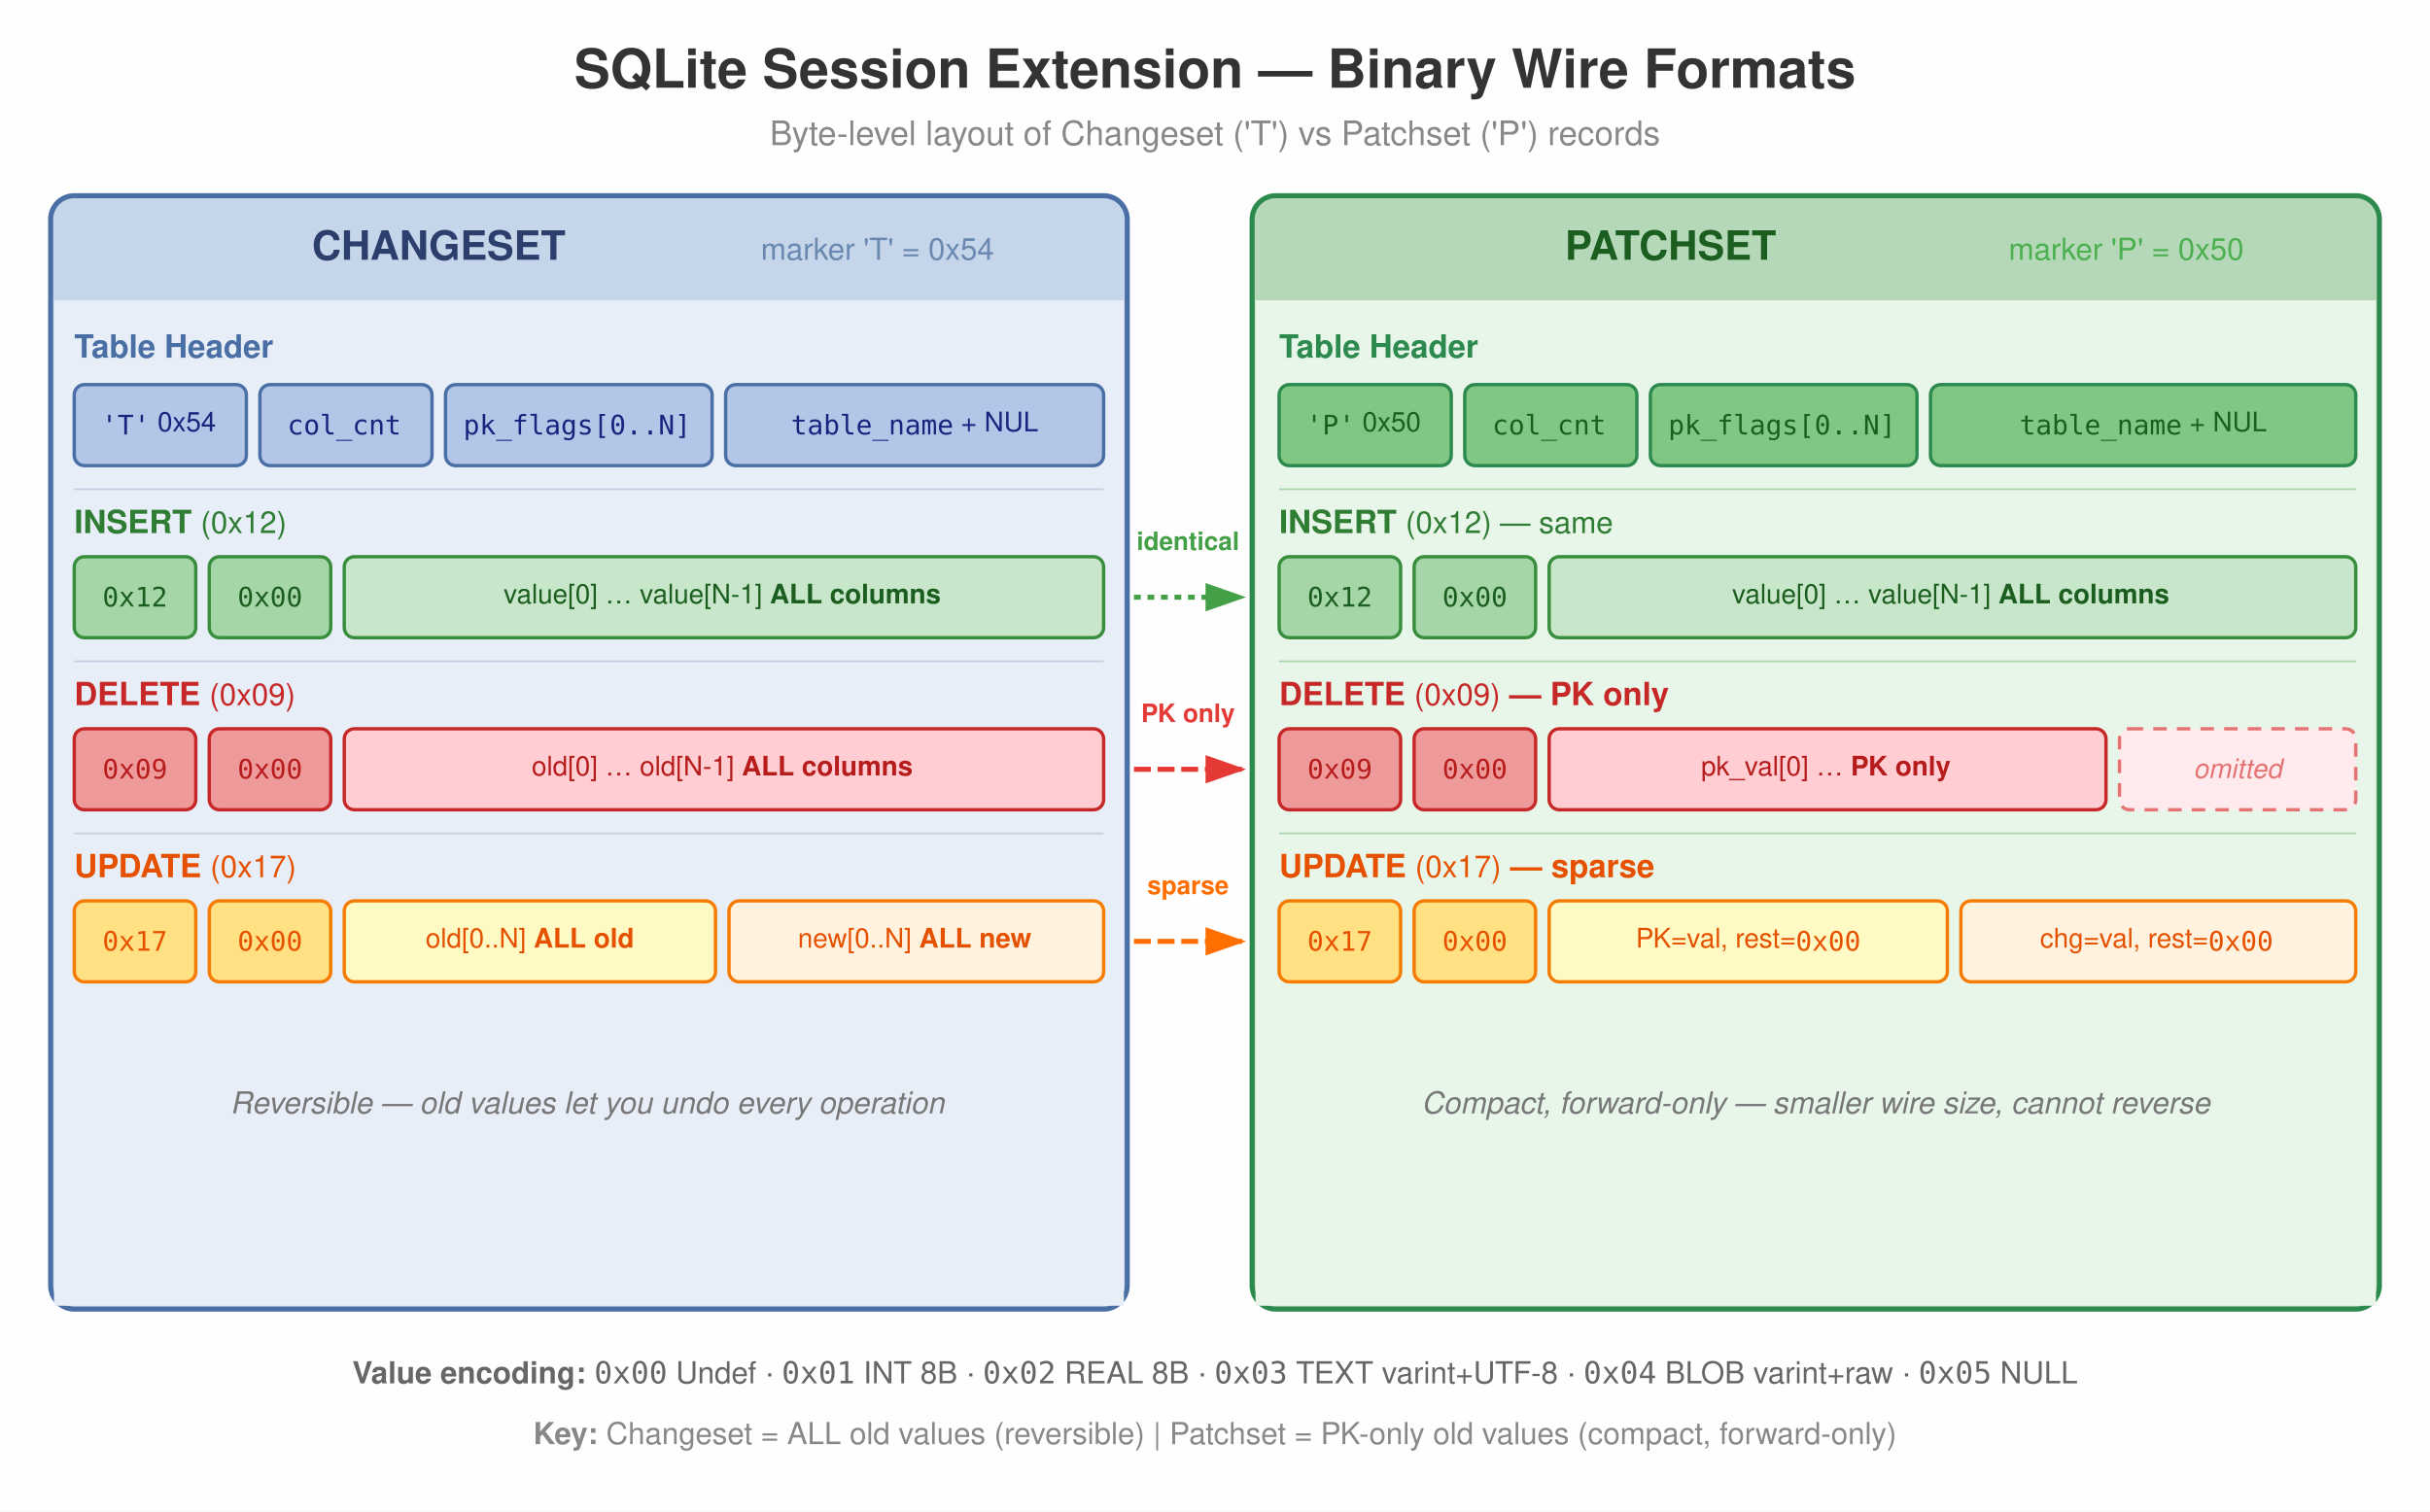
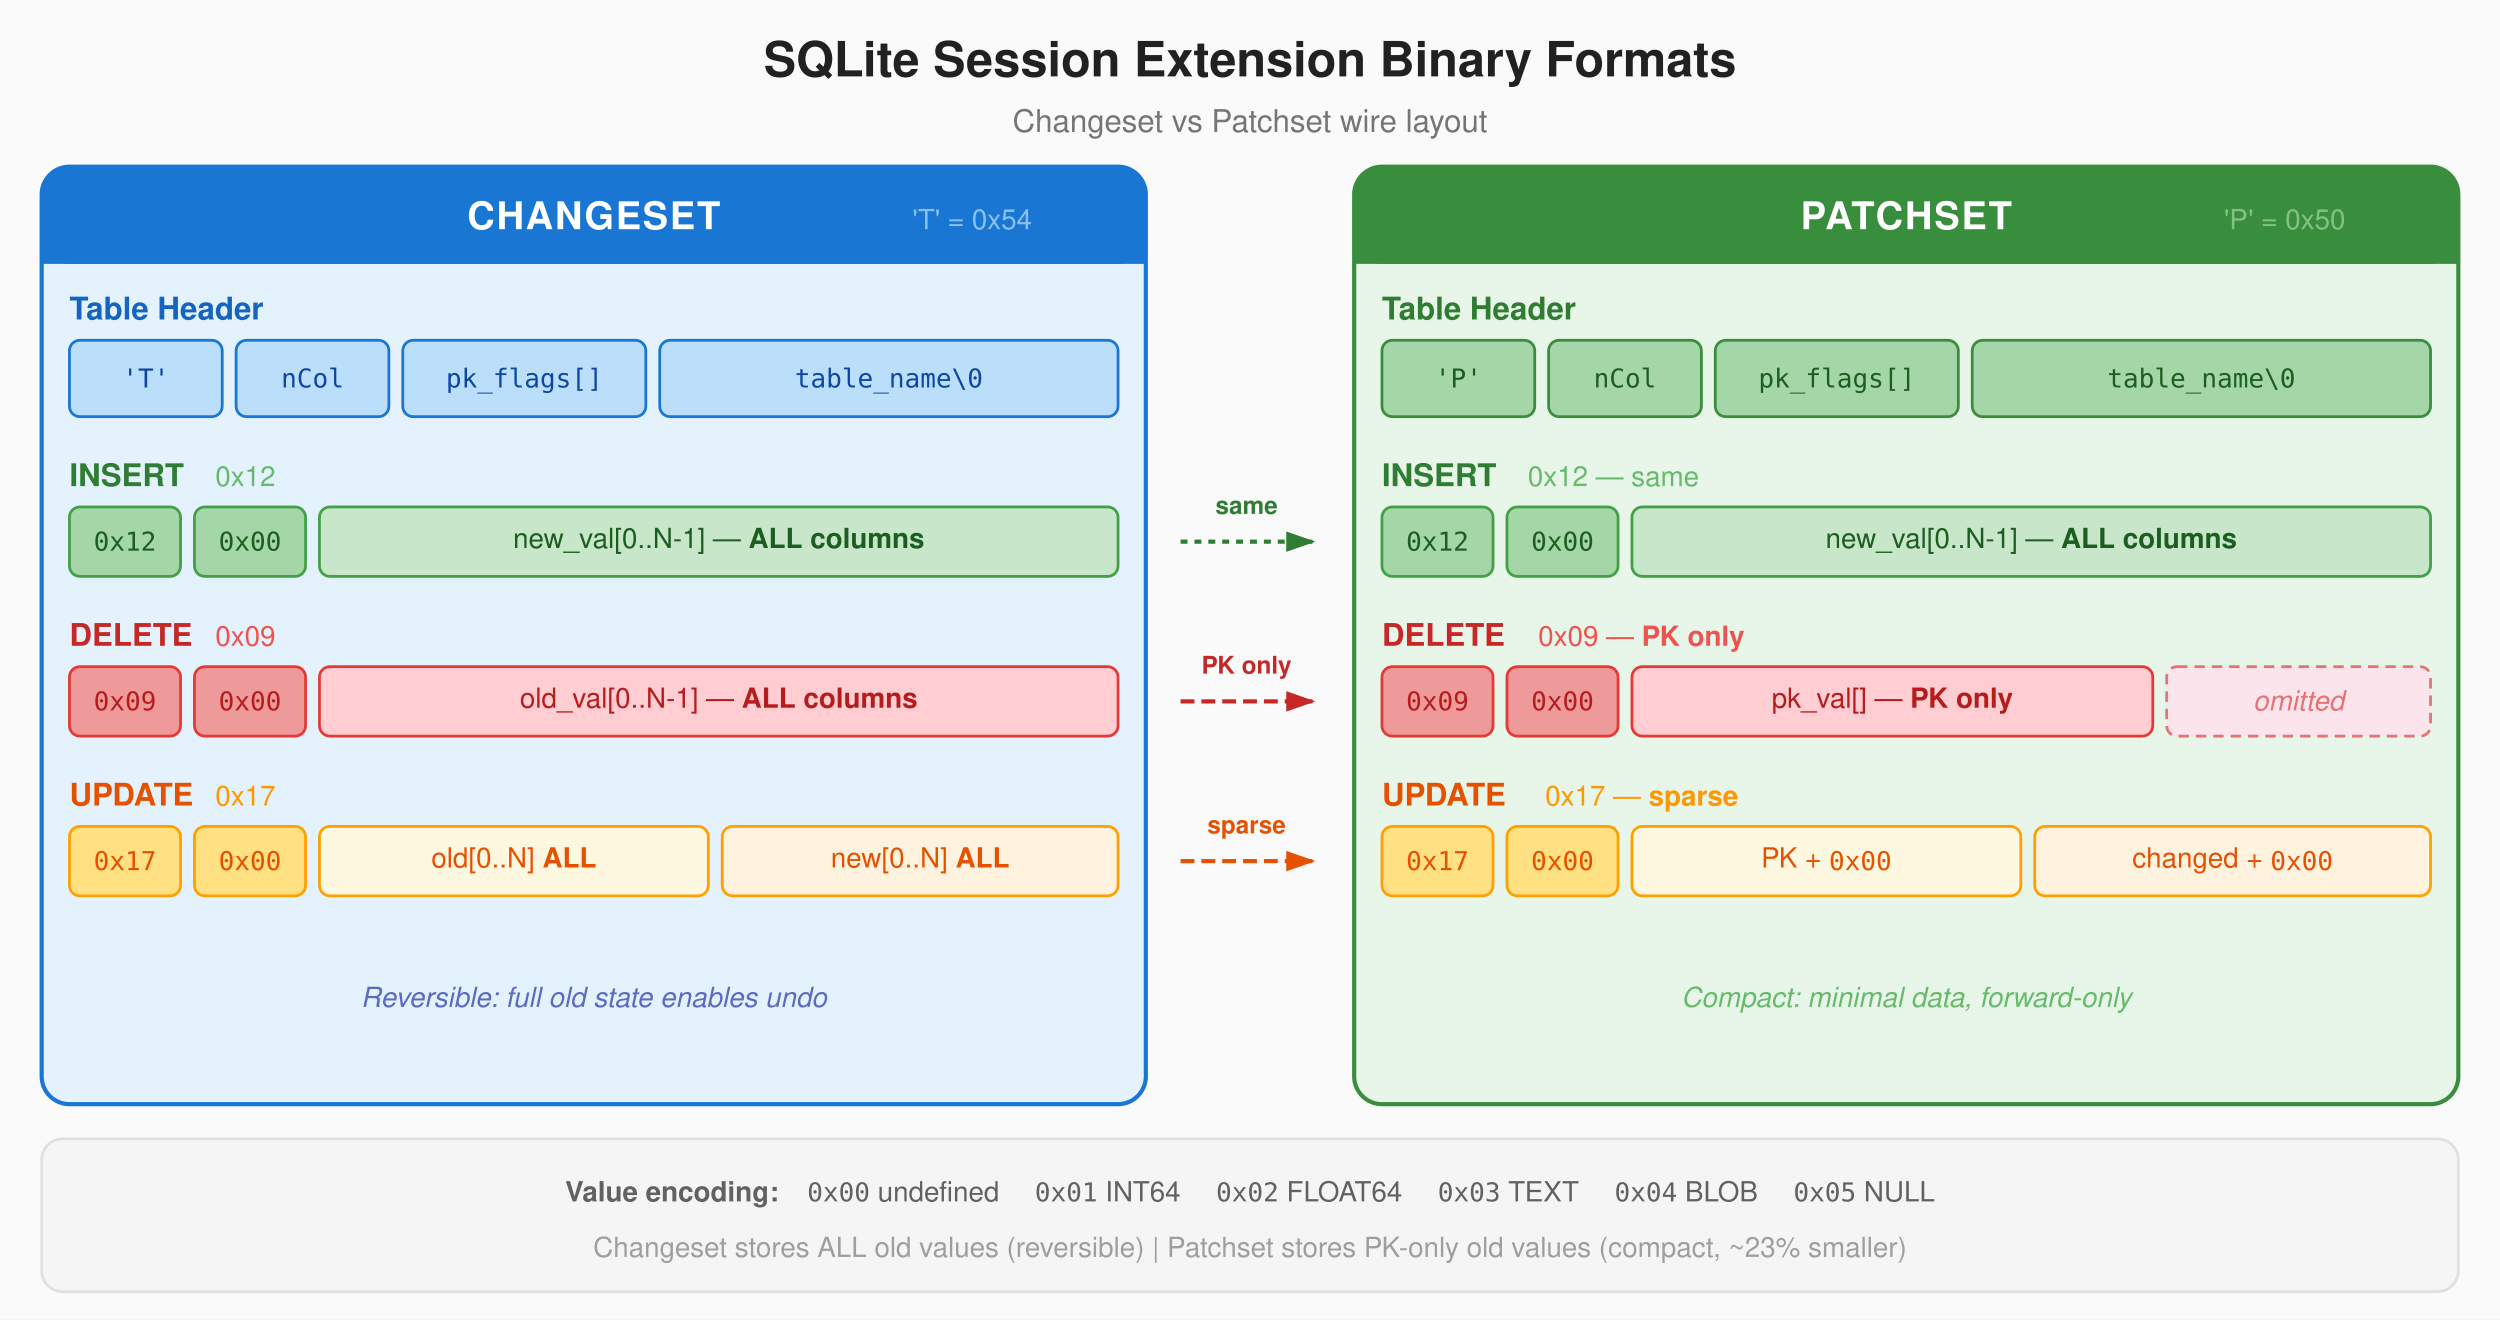
- <svg xmlns="http://www.w3.org/2000/svg" viewBox="0 0 720 448" width="720" height="448">
+ <svg xmlns="http://www.w3.org/2000/svg" viewBox="0 0 720 380" width="720" height="380">
  <defs>
-     <marker id="ag" viewBox="0 0 10 7" refX="9" refY="3.5" markerWidth="8" markerHeight="6" orient="auto">
-       <polygon points="0,0 10,3.5 0,7" fill="#43A047" />
+     <marker id="arrow-green" viewBox="0 0 10 7" refX="9" refY="3.5" markerWidth="7" markerHeight="5" orient="auto">
+       <polygon points="0,0 10,3.5 0,7" fill="#2e7d32" />
    </marker>
-     <marker id="ar" viewBox="0 0 10 7" refX="9" refY="3.5" markerWidth="8" markerHeight="6" orient="auto">
-       <polygon points="0,0 10,3.5 0,7" fill="#E53935" />
+     <marker id="arrow-red" viewBox="0 0 10 7" refX="9" refY="3.5" markerWidth="7" markerHeight="5" orient="auto">
+       <polygon points="0,0 10,3.5 0,7" fill="#c62828" />
    </marker>
-     <marker id="ao" viewBox="0 0 10 7" refX="9" refY="3.5" markerWidth="8" markerHeight="6" orient="auto">
-       <polygon points="0,0 10,3.5 0,7" fill="#FF6F00" />
+     <marker id="arrow-orange" viewBox="0 0 10 7" refX="9" refY="3.5" markerWidth="7" markerHeight="5" orient="auto">
+       <polygon points="0,0 10,3.5 0,7" fill="#e65100" />
    </marker>
+     <clipPath id="clip-left">
+       <rect x="12" y="48" width="318" height="270" rx="8" />
+     </clipPath>
+     <clipPath id="clip-right">
+       <rect x="390" y="48" width="318" height="270" rx="8" />
+     </clipPath>
  </defs>
  <style>
-     text{font-family:system-ui,-apple-system,'Segoe UI',Helvetica,Arial,sans-serif}
-     .m{font-family:'JetBrains Mono','Fira Code','Cascadia Code','SF Mono',Menlo,Consolas,monospace}
+     text { font-family: system-ui, -apple-system, 'Segoe UI', Helvetica, Arial, sans-serif; }
+     .mono { font-family: 'SF Mono', 'JetBrains Mono', 'Fira Code', Consolas, monospace; font-size: 7.5px; }
+     .label { font-size: 8px; }
+     .section-title { font-size: 9px; font-weight: 600; }
+     .panel-title { font-size: 11px; font-weight: 700; letter-spacing: 0.5px; }
+     .marker-text { font-size: 8px; opacity: 0.7; }
  </style>
-   <rect width="720" height="448" fill="#fefefe" />
-   <text x="360" y="26" text-anchor="middle" font-size="16" font-weight="700" fill="#333">SQLite Session Extension — Binary Wire Formats</text>
-   <text x="360" y="43" text-anchor="middle" font-size="10" fill="#888">Byte-level layout of Changeset ('T') vs Patchset ('P') records</text>
-   <rect x="15" y="58" width="319" height="330" rx="7" fill="#c5d5ea" stroke="#4a6fa5" stroke-width="1.5" />
-   <rect x="16" y="89" width="317" height="298" fill="#e8eef7" />
-   <text x="130" y="77" text-anchor="middle" font-size="12" font-weight="700" fill="#2c3e6b">CHANGESET</text>
-   <text x="260" y="77" text-anchor="middle" font-size="9" fill="#6a89b0">marker 'T' = 0x54</text>
-   <text x="22" y="106" font-size="9.5" font-weight="600" fill="#4a6fa5">Table Header</text>
-   <rect x="22" y="114" width="51" height="24" rx="3" fill="#b3c6e7" stroke="#4a6fa5" stroke-width="1" />
-   <text x="47" y="126" text-anchor="middle" dominant-baseline="central" font-size="8" fill="#1a237e">
-     <tspan class="m">'T'</tspan> 0x54</text>
-   <rect x="77" y="114" width="51" height="24" rx="3" fill="#b3c6e7" stroke="#4a6fa5" stroke-width="1" />
-   <text x="102" y="126" text-anchor="middle" dominant-baseline="central" font-size="8" fill="#1a237e" class="m">col_cnt</text>
-   <rect x="132" y="114" width="79" height="24" rx="3" fill="#b3c6e7" stroke="#4a6fa5" stroke-width="1" />
-   <text x="171" y="126" text-anchor="middle" dominant-baseline="central" font-size="8" fill="#1a237e" class="m">pk_flags[0..N]</text>
-   <rect x="215" y="114" width="112" height="24" rx="3" fill="#b3c6e7" stroke="#4a6fa5" stroke-width="1" />
-   <text x="271" y="126" text-anchor="middle" dominant-baseline="central" font-size="8" fill="#1a237e">
-     <tspan class="m">table_name</tspan> + NUL</text>
-   <line x1="22" y1="145" x2="327" y2="145" stroke="#c0cee0" stroke-width="0.5" />
-   <text x="22" y="158" font-size="9.5" font-weight="700" fill="#2e7d32">INSERT <tspan font-weight="400" font-size="9">(0x12)</tspan>
+   <rect width="720" height="380" fill="#fafafa" />
+   <text x="360" y="22" text-anchor="middle" font-size="14" font-weight="700" fill="#212121">SQLite Session Extension Binary Formats</text>
+   <text x="360" y="38" text-anchor="middle" font-size="9" fill="#757575">Changeset vs Patchset wire layout</text>
+   <g>
+     <rect x="12" y="48" width="318" height="270" rx="8" fill="#e3f2fd" stroke="#1976d2" stroke-width="1.2" />
+     <rect x="12" y="48" width="318" height="28" rx="8" fill="#1976d2" clip-path="url(#clip-left)" />
+     <rect x="12" y="68" width="318" height="8" fill="#1976d2" />
+     <text x="171" y="66" text-anchor="middle" class="panel-title" fill="#fff">CHANGESET</text>
+     <text x="280" y="66" text-anchor="middle" class="marker-text" fill="#bbdefb">'T' = 0x54</text>
+     <text x="20" y="92" class="section-title" fill="#1565c0">Table Header</text>
+     <g transform="translate(20, 98)">
+       <rect width="44" height="22" rx="3" fill="#bbdefb" stroke="#1976d2" stroke-width="0.8" />
+       <text x="22" y="11" text-anchor="middle" dominant-baseline="central" class="mono" fill="#0d47a1">'T'</text>
+       <rect x="48" width="44" height="22" rx="3" fill="#bbdefb" stroke="#1976d2" stroke-width="0.8" />
+       <text x="70" y="11" text-anchor="middle" dominant-baseline="central" class="mono" fill="#0d47a1">nCol</text>
+       <rect x="96" width="70" height="22" rx="3" fill="#bbdefb" stroke="#1976d2" stroke-width="0.8" />
+       <text x="131" y="11" text-anchor="middle" dominant-baseline="central" class="mono" fill="#0d47a1">pk_flags[]</text>
+       <rect x="170" width="132" height="22" rx="3" fill="#bbdefb" stroke="#1976d2" stroke-width="0.8" />
+       <text x="236" y="11" text-anchor="middle" dominant-baseline="central" class="mono" fill="#0d47a1">table_name\0</text>
+     </g>
+     <text x="20" y="140" class="section-title" fill="#2e7d32">INSERT</text>
+     <text x="62" y="140" class="label" fill="#66bb6a">0x12</text>
+     <g transform="translate(20, 146)">
+       <rect width="32" height="20" rx="3" fill="#a5d6a7" stroke="#43a047" stroke-width="0.8" />
+       <text x="16" y="10" text-anchor="middle" dominant-baseline="central" class="mono" fill="#1b5e20">0x12</text>
+       <rect x="36" width="32" height="20" rx="3" fill="#a5d6a7" stroke="#43a047" stroke-width="0.8" />
+       <text x="52" y="10" text-anchor="middle" dominant-baseline="central" class="mono" fill="#1b5e20">0x00</text>
+       <rect x="72" width="230" height="20" rx="3" fill="#c8e6c9" stroke="#43a047" stroke-width="0.8" />
+       <text x="187" y="10" text-anchor="middle" dominant-baseline="central" class="label" fill="#1b5e20">new_val[0..N-1] — <tspan font-weight="600">ALL columns</tspan>
+       </text>
+     </g>
+     <text x="20" y="186" class="section-title" fill="#c62828">DELETE</text>
+     <text x="62" y="186" class="label" fill="#ef5350">0x09</text>
+     <g transform="translate(20, 192)">
+       <rect width="32" height="20" rx="3" fill="#ef9a9a" stroke="#e53935" stroke-width="0.8" />
+       <text x="16" y="10" text-anchor="middle" dominant-baseline="central" class="mono" fill="#b71c1c">0x09</text>
+       <rect x="36" width="32" height="20" rx="3" fill="#ef9a9a" stroke="#e53935" stroke-width="0.8" />
+       <text x="52" y="10" text-anchor="middle" dominant-baseline="central" class="mono" fill="#b71c1c">0x00</text>
+       <rect x="72" width="230" height="20" rx="3" fill="#ffcdd2" stroke="#e53935" stroke-width="0.8" />
+       <text x="187" y="10" text-anchor="middle" dominant-baseline="central" class="label" fill="#b71c1c">old_val[0..N-1] — <tspan font-weight="600">ALL columns</tspan>
+       </text>
+     </g>
+     <text x="20" y="232" class="section-title" fill="#e65100">UPDATE</text>
+     <text x="62" y="232" class="label" fill="#ff9800">0x17</text>
+     <g transform="translate(20, 238)">
+       <rect width="32" height="20" rx="3" fill="#ffe082" stroke="#ffa000" stroke-width="0.8" />
+       <text x="16" y="10" text-anchor="middle" dominant-baseline="central" class="mono" fill="#e65100">0x17</text>
+       <rect x="36" width="32" height="20" rx="3" fill="#ffe082" stroke="#ffa000" stroke-width="0.8" />
+       <text x="52" y="10" text-anchor="middle" dominant-baseline="central" class="mono" fill="#e65100">0x00</text>
+       <rect x="72" width="112" height="20" rx="3" fill="#fff8e1" stroke="#ffa000" stroke-width="0.8" />
+       <text x="128" y="10" text-anchor="middle" dominant-baseline="central" class="label" fill="#e65100">old[0..N] <tspan font-weight="600">ALL</tspan>
+       </text>
+       <rect x="188" width="114" height="20" rx="3" fill="#fff3e0" stroke="#ffa000" stroke-width="0.8" />
+       <text x="245" y="10" text-anchor="middle" dominant-baseline="central" class="label" fill="#e65100">new[0..N] <tspan font-weight="600">ALL</tspan>
+       </text>
+     </g>
+     <text x="171" y="290" text-anchor="middle" font-size="8" font-style="italic" fill="#5c6bc0">Reversible: full old state enables undo</text>
+   </g>
+   <g>
+     <rect x="390" y="48" width="318" height="270" rx="8" fill="#e8f5e9" stroke="#388e3c" stroke-width="1.2" />
+     <rect x="390" y="48" width="318" height="28" rx="8" fill="#388e3c" clip-path="url(#clip-right)" />
+     <rect x="390" y="68" width="318" height="8" fill="#388e3c" />
+     <text x="549" y="66" text-anchor="middle" class="panel-title" fill="#fff">PATCHSET</text>
+     <text x="658" y="66" text-anchor="middle" class="marker-text" fill="#a5d6a7">'P' = 0x50</text>
+     <text x="398" y="92" class="section-title" fill="#2e7d32">Table Header</text>
+     <g transform="translate(398, 98)">
+       <rect width="44" height="22" rx="3" fill="#a5d6a7" stroke="#388e3c" stroke-width="0.8" />
+       <text x="22" y="11" text-anchor="middle" dominant-baseline="central" class="mono" fill="#1b5e20">'P'</text>
+       <rect x="48" width="44" height="22" rx="3" fill="#a5d6a7" stroke="#388e3c" stroke-width="0.8" />
+       <text x="70" y="11" text-anchor="middle" dominant-baseline="central" class="mono" fill="#1b5e20">nCol</text>
+       <rect x="96" width="70" height="22" rx="3" fill="#a5d6a7" stroke="#388e3c" stroke-width="0.8" />
+       <text x="131" y="11" text-anchor="middle" dominant-baseline="central" class="mono" fill="#1b5e20">pk_flags[]</text>
+       <rect x="170" width="132" height="22" rx="3" fill="#a5d6a7" stroke="#388e3c" stroke-width="0.8" />
+       <text x="236" y="11" text-anchor="middle" dominant-baseline="central" class="mono" fill="#1b5e20">table_name\0</text>
+     </g>
+     <text x="398" y="140" class="section-title" fill="#2e7d32">INSERT</text>
+     <text x="440" y="140" class="label" fill="#66bb6a">0x12 — same</text>
+     <g transform="translate(398, 146)">
+       <rect width="32" height="20" rx="3" fill="#a5d6a7" stroke="#43a047" stroke-width="0.8" />
+       <text x="16" y="10" text-anchor="middle" dominant-baseline="central" class="mono" fill="#1b5e20">0x12</text>
+       <rect x="36" width="32" height="20" rx="3" fill="#a5d6a7" stroke="#43a047" stroke-width="0.8" />
+       <text x="52" y="10" text-anchor="middle" dominant-baseline="central" class="mono" fill="#1b5e20">0x00</text>
+       <rect x="72" width="230" height="20" rx="3" fill="#c8e6c9" stroke="#43a047" stroke-width="0.8" />
+       <text x="187" y="10" text-anchor="middle" dominant-baseline="central" class="label" fill="#1b5e20">new_val[0..N-1] — <tspan font-weight="600">ALL columns</tspan>
+       </text>
+     </g>
+     <text x="398" y="186" class="section-title" fill="#c62828">DELETE</text>
+     <text x="443" y="186" class="label" fill="#ef5350">0x09 — <tspan font-weight="600">PK only</tspan>
+     </text>
+     <g transform="translate(398, 192)">
+       <rect width="32" height="20" rx="3" fill="#ef9a9a" stroke="#e53935" stroke-width="0.8" />
+       <text x="16" y="10" text-anchor="middle" dominant-baseline="central" class="mono" fill="#b71c1c">0x09</text>
+       <rect x="36" width="32" height="20" rx="3" fill="#ef9a9a" stroke="#e53935" stroke-width="0.8" />
+       <text x="52" y="10" text-anchor="middle" dominant-baseline="central" class="mono" fill="#b71c1c">0x00</text>
+       <rect x="72" width="150" height="20" rx="3" fill="#ffcdd2" stroke="#e53935" stroke-width="0.8" />
+       <text x="147" y="10" text-anchor="middle" dominant-baseline="central" class="label" fill="#b71c1c">pk_val[] — <tspan font-weight="600">PK only</tspan>
+       </text>
+       <rect x="226" width="76" height="20" rx="3" fill="#fce4ec" stroke="#e57373" stroke-width="0.8" stroke-dasharray="3 2" />
+       <text x="264" y="10" text-anchor="middle" dominant-baseline="central" class="label" font-style="italic" fill="#e57373">omitted</text>
+     </g>
+     <text x="398" y="232" class="section-title" fill="#e65100">UPDATE</text>
+     <text x="445" y="232" class="label" fill="#ff9800">0x17 — <tspan font-weight="600">sparse</tspan>
+     </text>
+     <g transform="translate(398, 238)">
+       <rect width="32" height="20" rx="3" fill="#ffe082" stroke="#ffa000" stroke-width="0.8" />
+       <text x="16" y="10" text-anchor="middle" dominant-baseline="central" class="mono" fill="#e65100">0x17</text>
+       <rect x="36" width="32" height="20" rx="3" fill="#ffe082" stroke="#ffa000" stroke-width="0.8" />
+       <text x="52" y="10" text-anchor="middle" dominant-baseline="central" class="mono" fill="#e65100">0x00</text>
+       <rect x="72" width="112" height="20" rx="3" fill="#fff8e1" stroke="#ffa000" stroke-width="0.8" />
+       <text x="128" y="10" text-anchor="middle" dominant-baseline="central" class="label" fill="#e65100">PK + <tspan class="mono">0x00</tspan>
+       </text>
+       <rect x="188" width="114" height="20" rx="3" fill="#fff3e0" stroke="#ffa000" stroke-width="0.8" />
+       <text x="245" y="10" text-anchor="middle" dominant-baseline="central" class="label" fill="#e65100">changed + <tspan class="mono">0x00</tspan>
+       </text>
+     </g>
+     <text x="549" y="290" text-anchor="middle" font-size="8" font-style="italic" fill="#66bb6a">Compact: minimal data, forward-only</text>
+   </g>
+   <g transform="translate(340, 0)">
+     <line x1="0" y1="156" x2="38" y2="156" stroke="#2e7d32" stroke-width="1.2" stroke-dasharray="2 2" marker-end="url(#arrow-green)" />
+     <text x="19" y="148" text-anchor="middle" font-size="7" font-weight="600" fill="#2e7d32">same</text>
+     <line x1="0" y1="202" x2="38" y2="202" stroke="#c62828" stroke-width="1.2" stroke-dasharray="4 2" marker-end="url(#arrow-red)" />
+     <text x="19" y="194" text-anchor="middle" font-size="7" font-weight="600" fill="#c62828">PK only</text>
+     <line x1="0" y1="248" x2="38" y2="248" stroke="#e65100" stroke-width="1.2" stroke-dasharray="4 2" marker-end="url(#arrow-orange)" />
+     <text x="19" y="240" text-anchor="middle" font-size="7" font-weight="600" fill="#e65100">sparse</text>
+   </g>
+   <rect x="12" y="328" width="696" height="44" rx="6" fill="#f5f5f5" stroke="#e0e0e0" stroke-width="0.8" />
+   <text x="360" y="346" text-anchor="middle" font-size="8" fill="#616161">
+     <tspan font-weight="600">Value encoding:</tspan>
+     <tspan class="mono" dx="6">0x00</tspan> undefined
+     <tspan dx="8" class="mono">0x01</tspan> INT64
+     <tspan dx="8" class="mono">0x02</tspan> FLOAT64
+     <tspan dx="8" class="mono">0x03</tspan> TEXT
+     <tspan dx="8" class="mono">0x04</tspan> BLOB
+     <tspan dx="8" class="mono">0x05</tspan> NULL
  </text>
-   <rect x="22" y="165" width="36" height="24" rx="3" fill="#a5d6a7" stroke="#388e3c" stroke-width="1" />
-   <text x="40" y="177" text-anchor="middle" dominant-baseline="central" font-size="8" fill="#1b5e20" class="m">0x12</text>
-   <rect x="62" y="165" width="36" height="24" rx="3" fill="#a5d6a7" stroke="#388e3c" stroke-width="1" />
-   <text x="80" y="177" text-anchor="middle" dominant-baseline="central" font-size="8" fill="#1b5e20" class="m">0x00</text>
-   <rect x="102" y="165" width="225" height="24" rx="3" fill="#c8e6c9" stroke="#388e3c" stroke-width="1" />
-   <text x="214" y="177" text-anchor="middle" dominant-baseline="central" font-size="8" fill="#1b5e20">value[0] … value[N-1]  <tspan font-weight="700">ALL columns</tspan>
+   <text x="360" y="362" text-anchor="middle" font-size="8" fill="#9e9e9e">
+     Changeset stores ALL old values (reversible) | Patchset stores PK-only old values (compact, ~23% smaller)
  </text>
-   <line x1="22" y1="196" x2="327" y2="196" stroke="#c0cee0" stroke-width="0.5" />
-   <text x="22" y="209" font-size="9.5" font-weight="700" fill="#c62828">DELETE <tspan font-weight="400" font-size="9">(0x09)</tspan>
-   </text>
-   <rect x="22" y="216" width="36" height="24" rx="3" fill="#ef9a9a" stroke="#c62828" stroke-width="1" />
-   <text x="40" y="228" text-anchor="middle" dominant-baseline="central" font-size="8" fill="#b71c1c" class="m">0x09</text>
-   <rect x="62" y="216" width="36" height="24" rx="3" fill="#ef9a9a" stroke="#c62828" stroke-width="1" />
-   <text x="80" y="228" text-anchor="middle" dominant-baseline="central" font-size="8" fill="#b71c1c" class="m">0x00</text>
-   <rect x="102" y="216" width="225" height="24" rx="3" fill="#ffcdd2" stroke="#c62828" stroke-width="1" />
-   <text x="214" y="228" text-anchor="middle" dominant-baseline="central" font-size="8" fill="#b71c1c">old[0] … old[N-1]  <tspan font-weight="700">ALL columns</tspan>
-   </text>
-   <line x1="22" y1="247" x2="327" y2="247" stroke="#c0cee0" stroke-width="0.5" />
-   <text x="22" y="260" font-size="9.5" font-weight="700" fill="#e65100">UPDATE <tspan font-weight="400" font-size="9">(0x17)</tspan>
-   </text>
-   <rect x="22" y="267" width="36" height="24" rx="3" fill="#ffe082" stroke="#f57c00" stroke-width="1" />
-   <text x="40" y="279" text-anchor="middle" dominant-baseline="central" font-size="8" fill="#e65100" class="m">0x17</text>
-   <rect x="62" y="267" width="36" height="24" rx="3" fill="#ffe082" stroke="#f57c00" stroke-width="1" />
-   <text x="80" y="279" text-anchor="middle" dominant-baseline="central" font-size="8" fill="#e65100" class="m">0x00</text>
-   <rect x="102" y="267" width="110" height="24" rx="3" fill="#fff9c4" stroke="#f57c00" stroke-width="1" />
-   <text x="157" y="279" text-anchor="middle" dominant-baseline="central" font-size="8" fill="#e65100">old[0..N] <tspan font-weight="700">ALL old</tspan>
-   </text>
-   <rect x="216" y="267" width="111" height="24" rx="3" fill="#fff3e0" stroke="#f57c00" stroke-width="1" />
-   <text x="271" y="279" text-anchor="middle" dominant-baseline="central" font-size="8" fill="#e65100">new[0..N] <tspan font-weight="700">ALL new</tspan>
-   </text>
-   <text x="174" y="330" text-anchor="middle" font-size="9" font-style="italic" fill="#777">Reversible — old values let you undo every operation</text>
-   <rect x="371" y="58" width="334" height="330" rx="7" fill="#b5d9b8" stroke="#2d8a4e" stroke-width="1.5" />
-   <rect x="372" y="89" width="332" height="298" fill="#e8f5e9" />
-   <text x="495" y="77" text-anchor="middle" font-size="12" font-weight="700" fill="#1b5e20">PATCHSET</text>
-   <text x="630" y="77" text-anchor="middle" font-size="9" fill="#4caf50">marker 'P' = 0x50</text>
-   <text x="379" y="106" font-size="9.5" font-weight="600" fill="#2d8a4e">Table Header</text>
-   <rect x="379" y="114" width="51" height="24" rx="3" fill="#81c784" stroke="#2d8a4e" stroke-width="1" />
-   <text x="404" y="126" text-anchor="middle" dominant-baseline="central" font-size="8" fill="#1b5e20">
-     <tspan class="m">'P'</tspan> 0x50</text>
-   <rect x="434" y="114" width="51" height="24" rx="3" fill="#81c784" stroke="#2d8a4e" stroke-width="1" />
-   <text x="459" y="126" text-anchor="middle" dominant-baseline="central" font-size="8" fill="#1b5e20" class="m">col_cnt</text>
-   <rect x="489" y="114" width="79" height="24" rx="3" fill="#81c784" stroke="#2d8a4e" stroke-width="1" />
-   <text x="528" y="126" text-anchor="middle" dominant-baseline="central" font-size="8" fill="#1b5e20" class="m">pk_flags[0..N]</text>
-   <rect x="572" y="114" width="126" height="24" rx="3" fill="#81c784" stroke="#2d8a4e" stroke-width="1" />
-   <text x="635" y="126" text-anchor="middle" dominant-baseline="central" font-size="8" fill="#1b5e20">
-     <tspan class="m">table_name</tspan> + NUL</text>
-   <line x1="379" y1="145" x2="698" y2="145" stroke="#a8d5ab" stroke-width="0.5" />
-   <text x="379" y="158" font-size="9.5" font-weight="700" fill="#2e7d32">INSERT <tspan font-weight="400" font-size="9">(0x12) — same</tspan>
-   </text>
-   <rect x="379" y="165" width="36" height="24" rx="3" fill="#a5d6a7" stroke="#388e3c" stroke-width="1" />
-   <text x="397" y="177" text-anchor="middle" dominant-baseline="central" font-size="8" fill="#1b5e20" class="m">0x12</text>
-   <rect x="419" y="165" width="36" height="24" rx="3" fill="#a5d6a7" stroke="#388e3c" stroke-width="1" />
-   <text x="437" y="177" text-anchor="middle" dominant-baseline="central" font-size="8" fill="#1b5e20" class="m">0x00</text>
-   <rect x="459" y="165" width="239" height="24" rx="3" fill="#c8e6c9" stroke="#388e3c" stroke-width="1" />
-   <text x="578" y="177" text-anchor="middle" dominant-baseline="central" font-size="8" fill="#1b5e20">value[0] … value[N-1]  <tspan font-weight="700">ALL columns</tspan>
-   </text>
-   <line x1="379" y1="196" x2="698" y2="196" stroke="#a8d5ab" stroke-width="0.5" />
-   <text x="379" y="209" font-size="9.5" font-weight="700" fill="#c62828">DELETE <tspan font-weight="400" font-size="9">(0x09)</tspan> — <tspan font-weight="700">PK only</tspan>
-   </text>
-   <rect x="379" y="216" width="36" height="24" rx="3" fill="#ef9a9a" stroke="#c62828" stroke-width="1" />
-   <text x="397" y="228" text-anchor="middle" dominant-baseline="central" font-size="8" fill="#b71c1c" class="m">0x09</text>
-   <rect x="419" y="216" width="36" height="24" rx="3" fill="#ef9a9a" stroke="#c62828" stroke-width="1" />
-   <text x="437" y="228" text-anchor="middle" dominant-baseline="central" font-size="8" fill="#b71c1c" class="m">0x00</text>
-   <rect x="459" y="216" width="165" height="24" rx="3" fill="#ffcdd2" stroke="#c62828" stroke-width="1" />
-   <text x="541" y="228" text-anchor="middle" dominant-baseline="central" font-size="8" fill="#b71c1c">pk_val[0] … <tspan font-weight="700">PK only</tspan>
-   </text>
-   <rect x="628" y="216" width="70" height="24" rx="3" fill="#ffebee" stroke="#e57373" stroke-width="1" stroke-dasharray="4 3" />
-   <text x="663" y="228" text-anchor="middle" dominant-baseline="central" font-size="8" font-style="italic" fill="#e57373">omitted</text>
-   <line x1="379" y1="247" x2="698" y2="247" stroke="#a8d5ab" stroke-width="0.5" />
-   <text x="379" y="260" font-size="9.5" font-weight="700" fill="#e65100">UPDATE <tspan font-weight="400" font-size="9">(0x17)</tspan> — <tspan font-weight="700">sparse</tspan>
-   </text>
-   <rect x="379" y="267" width="36" height="24" rx="3" fill="#ffe082" stroke="#f57c00" stroke-width="1" />
-   <text x="397" y="279" text-anchor="middle" dominant-baseline="central" font-size="8" fill="#e65100" class="m">0x17</text>
-   <rect x="419" y="267" width="36" height="24" rx="3" fill="#ffe082" stroke="#f57c00" stroke-width="1" />
-   <text x="437" y="279" text-anchor="middle" dominant-baseline="central" font-size="8" fill="#e65100" class="m">0x00</text>
-   <rect x="459" y="267" width="118" height="24" rx="3" fill="#fff9c4" stroke="#f57c00" stroke-width="1" />
-   <text x="518" y="279" text-anchor="middle" dominant-baseline="central" font-size="8" fill="#e65100">PK=val, rest=<tspan class="m">0x00</tspan>
-   </text>
-   <rect x="581" y="267" width="117" height="24" rx="3" fill="#fff3e0" stroke="#f57c00" stroke-width="1" />
-   <text x="639" y="279" text-anchor="middle" dominant-baseline="central" font-size="8" fill="#e65100">chg=val, rest=<tspan class="m">0x00</tspan>
-   </text>
-   <text x="538" y="330" text-anchor="middle" font-size="9" font-style="italic" fill="#777">Compact, forward-only — smaller wire size, cannot reverse</text>
-   <line x1="336" y1="177" x2="368" y2="177" stroke="#43A047" stroke-width="1.5" stroke-dasharray="2 2" marker-end="url(#ag)" />
-   <text x="352" y="163" text-anchor="middle" font-size="7.5" font-weight="600" fill="#43A047">identical</text>
-   <line x1="336" y1="228" x2="368" y2="228" stroke="#E53935" stroke-width="1.5" stroke-dasharray="5 2" marker-end="url(#ar)" />
-   <text x="352" y="214" text-anchor="middle" font-size="7.5" font-weight="600" fill="#E53935">PK only</text>
-   <line x1="336" y1="279" x2="368" y2="279" stroke="#FF6F00" stroke-width="1.5" stroke-dasharray="5 2" marker-end="url(#ao)" />
-   <text x="352" y="265" text-anchor="middle" font-size="7.5" font-weight="600" fill="#FF6F00">sparse</text>
-   <text x="360" y="410" text-anchor="middle" font-size="9" fill="#666">
-     <tspan font-weight="600">Value encoding:</tspan>
-     <tspan class="m">0x00</tspan> Undef · <tspan class="m">0x01</tspan> INT 8B · <tspan class="m">0x02</tspan> REAL 8B · <tspan class="m">0x03</tspan> TEXT varint+UTF-8 · <tspan class="m">0x04</tspan> BLOB varint+raw · <tspan class="m">0x05</tspan> NULL</text>
-   <text x="360" y="428" text-anchor="middle" font-size="9" fill="#888">
-     <tspan font-weight="600">Key:</tspan>  Changeset = ALL old values (reversible)  |  Patchset = PK-only old values (compact, forward-only)</text>
</svg>
